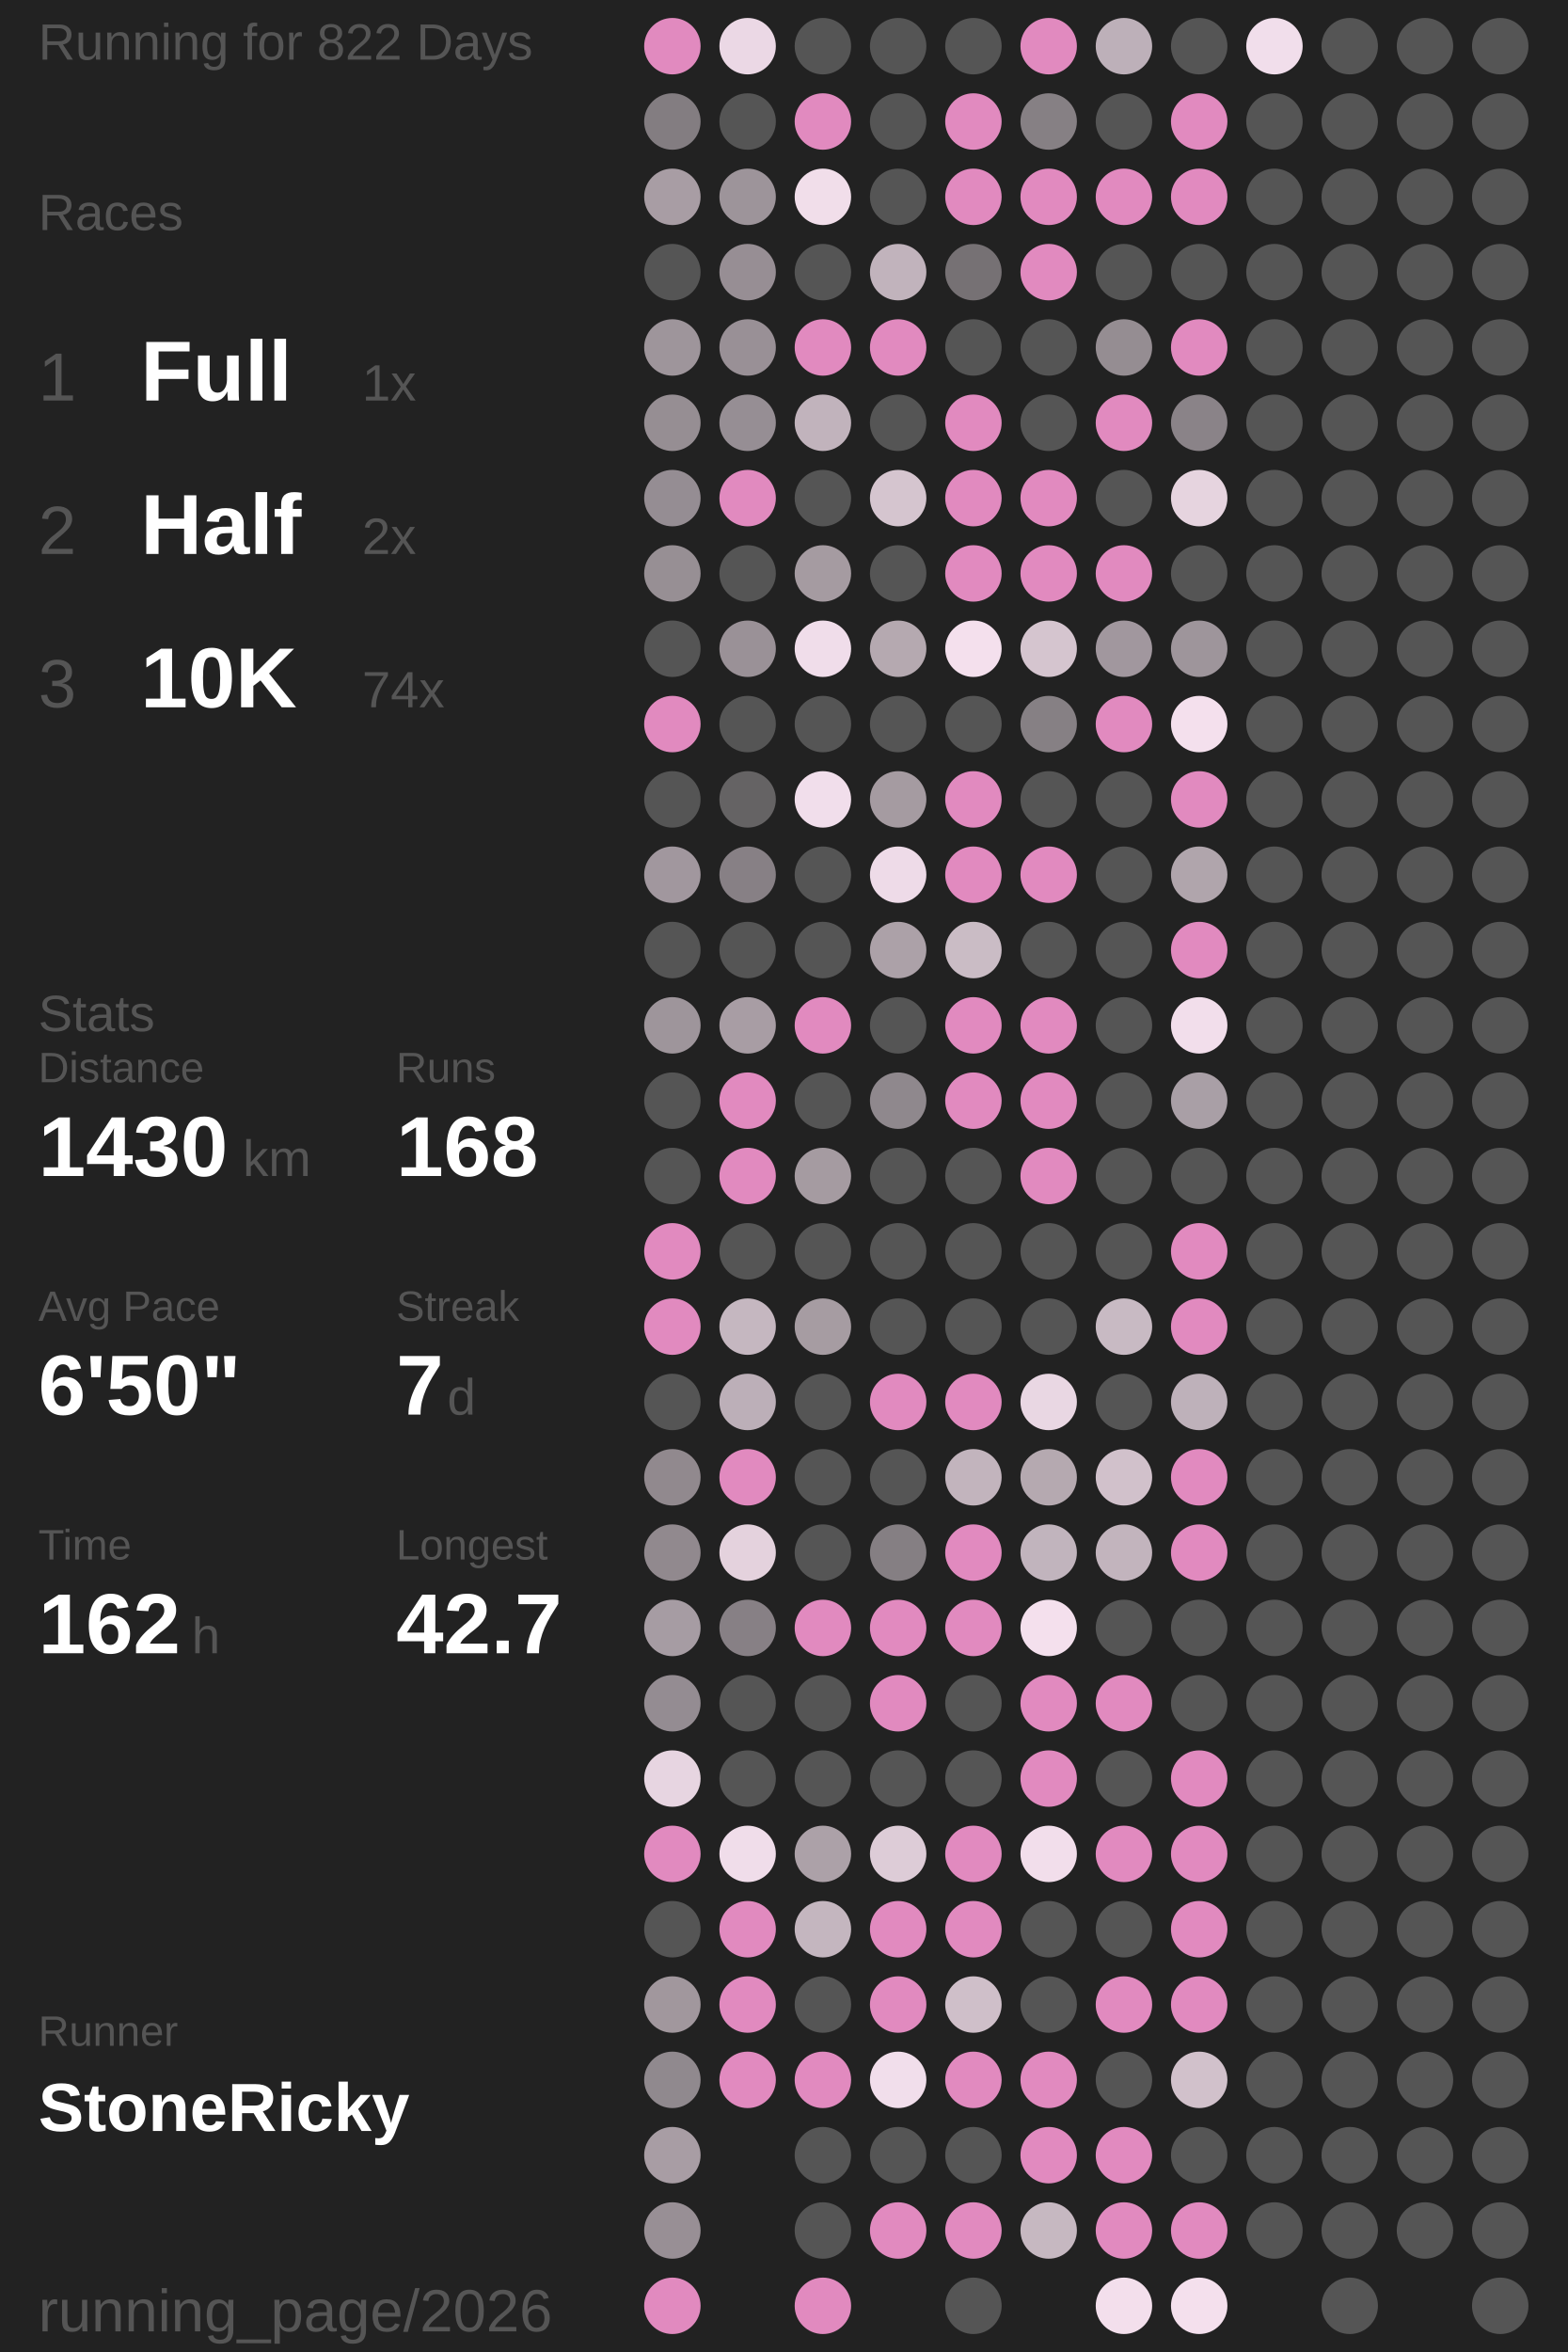
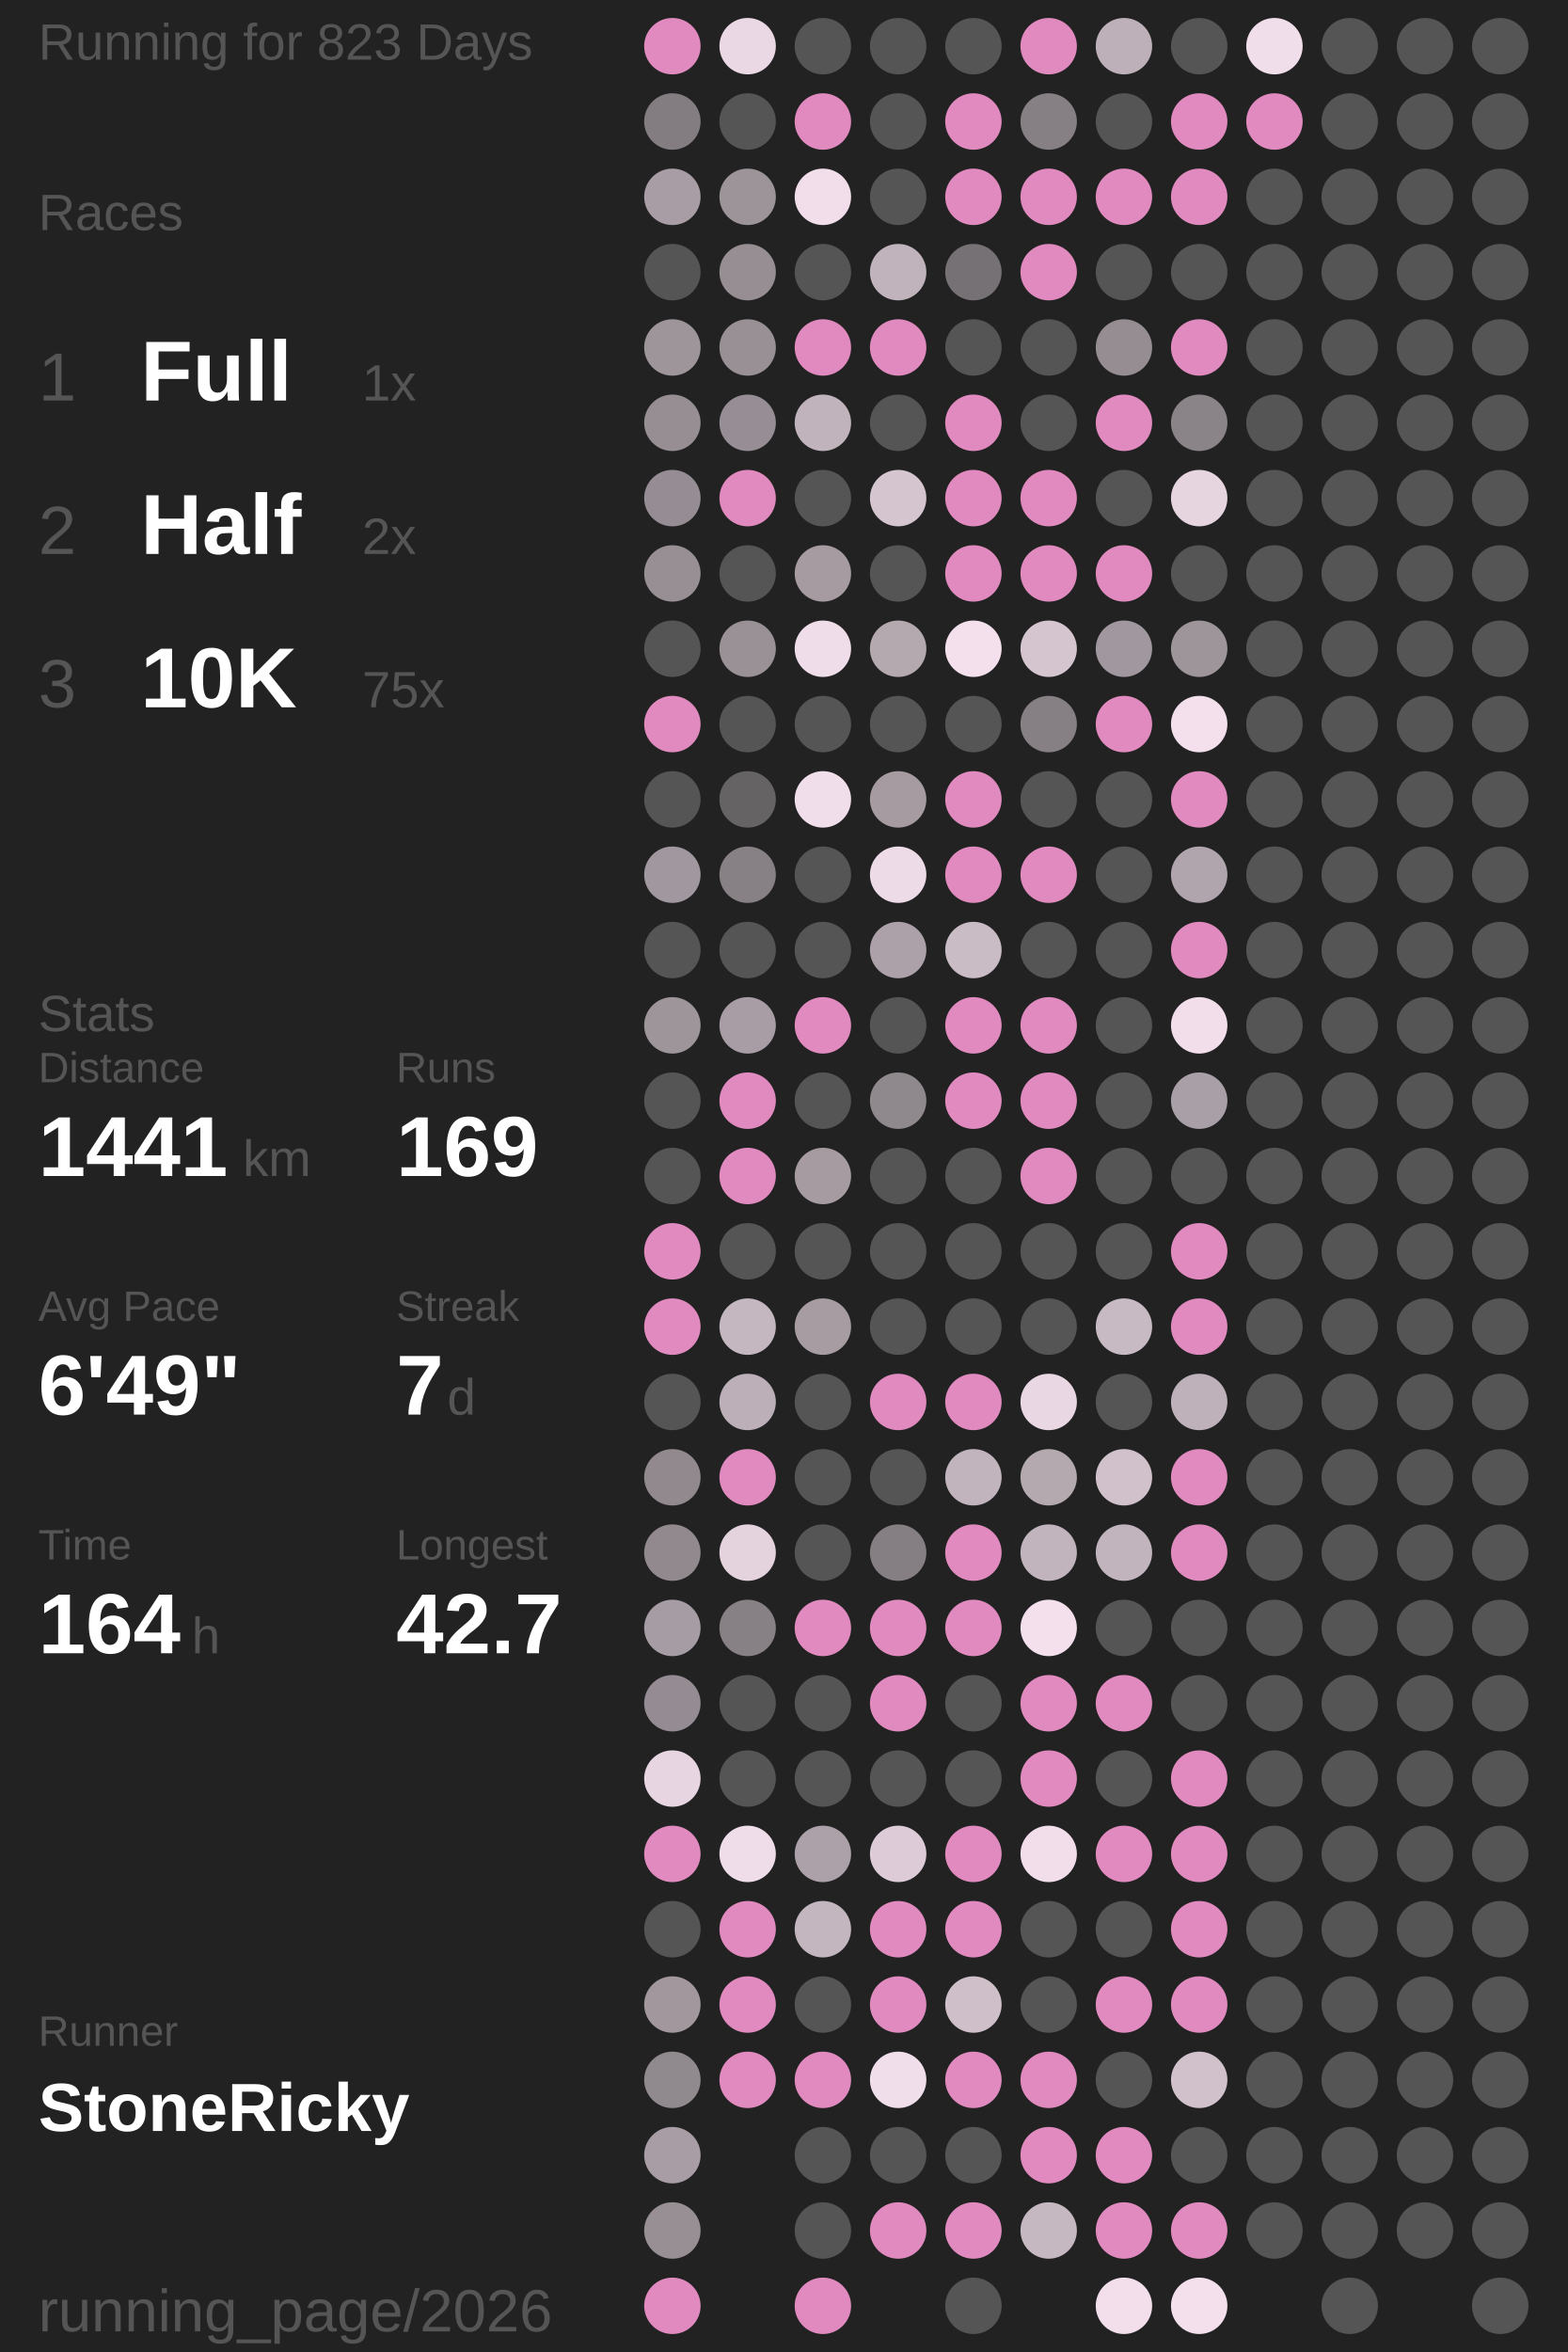
<svg xmlns="http://www.w3.org/2000/svg" baseProfile="full" height="300mm" version="1.1" viewBox="11,12,175,276" width="200mm">
  <defs />
  <rect fill="#222222" height="300" width="200" x="0" y="0" />
-   <text fill="#555555" style="font-size:6px; font-family:Arial;" x="11" y="19">Running for 822 Days</text>
+   <text fill="#555555" style="font-size:6px; font-family:Arial;" x="11" y="19">Running for 823 Days</text>
  <text fill="#555555" style="font-size:6px; font-family:Arial;" x="11" y="39">Races</text>
  <text fill="#555555" style="font-size:8px; font-family:Arial;" x="11" y="59">1</text>
  <text fill="#FFFFFF" style="font-size:10px; font-family:Arial; font-weight:bold;" x="23" y="59">Full</text>
  <text fill="#555555" style="font-size:6px; font-family:Arial;" x="49" y="59">1x</text>
  <text fill="#555555" style="font-size:8px; font-family:Arial;" x="11" y="77">2</text>
  <text fill="#FFFFFF" style="font-size:10px; font-family:Arial; font-weight:bold;" x="23" y="77">Half</text>
  <text fill="#555555" style="font-size:6px; font-family:Arial;" x="49" y="77">2x</text>
  <text fill="#555555" style="font-size:8px; font-family:Arial;" x="11" y="95">3</text>
  <text fill="#FFFFFF" style="font-size:10px; font-family:Arial; font-weight:bold;" x="23" y="95">10K</text>
-   <text fill="#555555" style="font-size:6px; font-family:Arial;" x="49" y="95">74x</text>
+   <text fill="#555555" style="font-size:6px; font-family:Arial;" x="49" y="95">75x</text>
  <text fill="#555555" style="font-size:6px; font-family:Arial;" x="11" y="133">Stats</text>
  <text fill="#555555" style="font-size:5px; font-family:Arial;" x="11" y="139">Distance</text>
-   <text fill="#FFFFFF" style="font-size:10px; font-family:Arial; font-weight:bold;" x="11" y="150">1430</text>
+   <text fill="#FFFFFF" style="font-size:10px; font-family:Arial; font-weight:bold;" x="11" y="150">1441</text>
  <text fill="#555555" style="font-size:6px; font-family:Arial;" x="35" y="150">km</text>
  <text fill="#555555" style="font-size:5px; font-family:Arial;" x="53" y="139">Runs</text>
-   <text fill="#FFFFFF" style="font-size:10px; font-family:Arial; font-weight:bold;" x="53" y="150">168</text>
+   <text fill="#FFFFFF" style="font-size:10px; font-family:Arial; font-weight:bold;" x="53" y="150">169</text>
  <text fill="#555555" style="font-size:5px; font-family:Arial;" x="11" y="167">Avg Pace</text>
-   <text fill="#FFFFFF" style="font-size:10px; font-family:Arial; font-weight:bold;" x="11" y="178">6'50"</text>
+   <text fill="#FFFFFF" style="font-size:10px; font-family:Arial; font-weight:bold;" x="11" y="178">6'49"</text>
  <text fill="#555555" style="font-size:5px; font-family:Arial;" x="53" y="167">Streak</text>
  <text fill="#FFFFFF" style="font-size:10px; font-family:Arial; font-weight:bold;" x="53" y="178">7</text>
  <text fill="#555555" style="font-size:6px; font-family:Arial;" x="59" y="178">d</text>
  <text fill="#555555" style="font-size:5px; font-family:Arial;" x="11" y="195">Time</text>
-   <text fill="#FFFFFF" style="font-size:10px; font-family:Arial; font-weight:bold;" x="11" y="206">162</text>
+   <text fill="#FFFFFF" style="font-size:10px; font-family:Arial; font-weight:bold;" x="11" y="206">164</text>
  <text fill="#555555" style="font-size:6px; font-family:Arial;" x="29" y="206">h</text>
  <text fill="#555555" style="font-size:5px; font-family:Arial;" x="53" y="195">Longest</text>
  <text fill="#FFFFFF" style="font-size:10px; font-family:Arial; font-weight:bold;" x="53" y="206">42.7</text>
  <text fill="#555555" style="font-size:5px; font-family:Arial;" x="11" y="252.065">Runner</text>
  <text fill="#FFFFFF" style="font-size:8px; font-family:Arial; font-weight:bold;" x="11" y="262.065">StoneRicky</text>
  <text fill="#555555" style="font-size:7px; font-family:Arial;" x="11" y="285.581">running_page/2026</text>
  <circle cx="85.417" cy="17.419" fill="#E18ABF" r="3.312" />
  <circle cx="85.417" cy="26.258" fill="#837d81" r="3.312" />
  <circle cx="85.417" cy="35.097" fill="#a89da4" r="3.312" />
  <circle cx="85.417" cy="43.935" fill="#555555" r="3.312" />
  <circle cx="85.417" cy="52.774" fill="#9e959b" r="3.312" />
  <circle cx="85.417" cy="61.613" fill="#968e93" r="3.312" />
  <circle cx="85.417" cy="70.452" fill="#958d93" r="3.312" />
  <circle cx="85.417" cy="79.29" fill="#978f94" r="3.312" />
  <circle cx="85.417" cy="88.129" fill="#555555" r="3.312" />
  <circle cx="85.417" cy="96.968" fill="#E18ABF" r="3.312" />
  <circle cx="85.417" cy="105.806" fill="#555555" r="3.312" />
  <circle cx="85.417" cy="114.645" fill="#a1979e" r="3.312" />
  <circle cx="85.417" cy="123.484" fill="#555555" r="3.312" />
  <circle cx="85.417" cy="132.323" fill="#9e959b" r="3.312" />
  <circle cx="85.417" cy="141.161" fill="#555555" r="3.312" />
  <circle cx="85.417" cy="150" fill="#555555" r="3.312" />
  <circle cx="85.417" cy="158.839" fill="#E18ABF" r="3.312" />
  <circle cx="85.417" cy="167.677" fill="#E18ABF" r="3.312" />
  <circle cx="85.417" cy="176.516" fill="#555555" r="3.312" />
  <circle cx="85.417" cy="185.355" fill="#91898e" r="3.312" />
  <circle cx="85.417" cy="194.194" fill="#91898e" r="3.312" />
  <circle cx="85.417" cy="203.032" fill="#a69ca3" r="3.312" />
  <circle cx="85.417" cy="211.871" fill="#948c92" r="3.312" />
  <circle cx="85.417" cy="220.71" fill="#e7d5e1" r="3.312" />
  <circle cx="85.417" cy="229.548" fill="#E18ABF" r="3.312" />
  <circle cx="85.417" cy="238.387" fill="#555555" r="3.312" />
  <circle cx="85.417" cy="247.226" fill="#a1979d" r="3.312" />
  <circle cx="85.417" cy="256.065" fill="#90898e" r="3.312" />
  <circle cx="85.417" cy="264.903" fill="#a89da4" r="3.312" />
  <circle cx="85.417" cy="273.742" fill="#988f95" r="3.312" />
  <circle cx="85.417" cy="282.581" fill="#E18ABF" r="3.312" />
  <circle cx="94.25" cy="17.419" fill="#ebd8e5" r="3.312" />
  <circle cx="94.25" cy="26.258" fill="#555555" r="3.312" />
  <circle cx="94.25" cy="35.097" fill="#9d949a" r="3.312" />
  <circle cx="94.25" cy="43.935" fill="#978e94" r="3.312" />
  <circle cx="94.25" cy="52.774" fill="#999096" r="3.312" />
  <circle cx="94.25" cy="61.613" fill="#968e94" r="3.312" />
  <circle cx="94.25" cy="70.452" fill="#E18ABF" r="3.312" />
  <circle cx="94.25" cy="79.29" fill="#555555" r="3.312" />
  <circle cx="94.25" cy="88.129" fill="#9a9197" r="3.312" />
  <circle cx="94.25" cy="96.968" fill="#555555" r="3.312" />
  <circle cx="94.25" cy="105.806" fill="#656364" r="3.312" />
  <circle cx="94.25" cy="114.645" fill="#878085" r="3.312" />
  <circle cx="94.25" cy="123.484" fill="#555555" r="3.312" />
  <circle cx="94.25" cy="132.323" fill="#a89da4" r="3.312" />
  <circle cx="94.25" cy="141.161" fill="#E18ABF" r="3.312" />
  <circle cx="94.25" cy="150" fill="#E18ABF" r="3.312" />
  <circle cx="94.25" cy="158.839" fill="#555555" r="3.312" />
  <circle cx="94.25" cy="167.677" fill="#c5b7c0" r="3.312" />
  <circle cx="94.25" cy="176.516" fill="#bcafb8" r="3.312" />
  <circle cx="94.25" cy="185.355" fill="#E18ABF" r="3.312" />
  <circle cx="94.25" cy="194.194" fill="#e4d2dd" r="3.312" />
  <circle cx="94.25" cy="203.032" fill="#878085" r="3.312" />
  <circle cx="94.25" cy="211.871" fill="#555555" r="3.312" />
  <circle cx="94.25" cy="220.71" fill="#555555" r="3.312" />
  <circle cx="94.25" cy="229.548" fill="#f0ddea" r="3.312" />
  <circle cx="94.25" cy="238.387" fill="#E18ABF" r="3.312" />
  <circle cx="94.25" cy="247.226" fill="#E18ABF" r="3.312" />
  <circle cx="94.25" cy="256.065" fill="#E18ABF" r="3.312" />
  <circle cx="103.083" cy="17.419" fill="#555555" r="3.312" />
  <circle cx="103.083" cy="26.258" fill="#E18ABF" r="3.312" />
  <circle cx="103.083" cy="35.097" fill="#f1deea" r="3.312" />
  <circle cx="103.083" cy="43.935" fill="#555555" r="3.312" />
  <circle cx="103.083" cy="52.774" fill="#E18ABF" r="3.312" />
  <circle cx="103.083" cy="61.613" fill="#c1b3bc" r="3.312" />
  <circle cx="103.083" cy="70.452" fill="#555555" r="3.312" />
  <circle cx="103.083" cy="79.29" fill="#a59ba1" r="3.312" />
  <circle cx="103.083" cy="88.129" fill="#f0ddea" r="3.312" />
  <circle cx="103.083" cy="96.968" fill="#555555" r="3.312" />
  <circle cx="103.083" cy="105.806" fill="#f1deeb" r="3.312" />
  <circle cx="103.083" cy="114.645" fill="#555555" r="3.312" />
  <circle cx="103.083" cy="123.484" fill="#555555" r="3.312" />
  <circle cx="103.083" cy="132.323" fill="#E18ABF" r="3.312" />
  <circle cx="103.083" cy="141.161" fill="#555555" r="3.312" />
  <circle cx="103.083" cy="150" fill="#a59ba1" r="3.312" />
  <circle cx="103.083" cy="158.839" fill="#555555" r="3.312" />
  <circle cx="103.083" cy="167.677" fill="#a69ca2" r="3.312" />
  <circle cx="103.083" cy="176.516" fill="#555555" r="3.312" />
  <circle cx="103.083" cy="185.355" fill="#555555" r="3.312" />
  <circle cx="103.083" cy="194.194" fill="#555555" r="3.312" />
  <circle cx="103.083" cy="203.032" fill="#E18ABF" r="3.312" />
  <circle cx="103.083" cy="211.871" fill="#555555" r="3.312" />
  <circle cx="103.083" cy="220.71" fill="#555555" r="3.312" />
  <circle cx="103.083" cy="229.548" fill="#aca1a8" r="3.312" />
  <circle cx="103.083" cy="238.387" fill="#c4b6bf" r="3.312" />
  <circle cx="103.083" cy="247.226" fill="#555555" r="3.312" />
  <circle cx="103.083" cy="256.065" fill="#E18ABF" r="3.312" />
  <circle cx="103.083" cy="264.903" fill="#555555" r="3.312" />
  <circle cx="103.083" cy="273.742" fill="#555555" r="3.312" />
  <circle cx="103.083" cy="282.581" fill="#E18ABF" r="3.312" />
  <circle cx="111.917" cy="17.419" fill="#555555" r="3.312" />
  <circle cx="111.917" cy="26.258" fill="#555555" r="3.312" />
  <circle cx="111.917" cy="35.097" fill="#555555" r="3.312" />
  <circle cx="111.917" cy="43.935" fill="#c1b3bc" r="3.312" />
  <circle cx="111.917" cy="52.774" fill="#E18ABF" r="3.312" />
  <circle cx="111.917" cy="61.613" fill="#555555" r="3.312" />
  <circle cx="111.917" cy="70.452" fill="#d5c5cf" r="3.312" />
  <circle cx="111.917" cy="79.29" fill="#555555" r="3.312" />
  <circle cx="111.917" cy="88.129" fill="#b5a9b0" r="3.312" />
  <circle cx="111.917" cy="96.968" fill="#555555" r="3.312" />
  <circle cx="111.917" cy="105.806" fill="#a59ba1" r="3.312" />
  <circle cx="111.917" cy="114.645" fill="#eedbe8" r="3.312" />
  <circle cx="111.917" cy="123.484" fill="#aca1a8" r="3.312" />
  <circle cx="111.917" cy="132.323" fill="#555555" r="3.312" />
  <circle cx="111.917" cy="141.161" fill="#8f888d" r="3.312" />
  <circle cx="111.917" cy="150" fill="#555555" r="3.312" />
  <circle cx="111.917" cy="158.839" fill="#555555" r="3.312" />
  <circle cx="111.917" cy="167.677" fill="#555555" r="3.312" />
  <circle cx="111.917" cy="176.516" fill="#E18ABF" r="3.312" />
  <circle cx="111.917" cy="185.355" fill="#555555" r="3.312" />
  <circle cx="111.917" cy="194.194" fill="#857f83" r="3.312" />
  <circle cx="111.917" cy="203.032" fill="#E18ABF" r="3.312" />
  <circle cx="111.917" cy="211.871" fill="#E18ABF" r="3.312" />
  <circle cx="111.917" cy="220.71" fill="#555555" r="3.312" />
  <circle cx="111.917" cy="229.548" fill="#ddccd7" r="3.312" />
  <circle cx="111.917" cy="238.387" fill="#E18ABF" r="3.312" />
  <circle cx="111.917" cy="247.226" fill="#E18ABF" r="3.312" />
  <circle cx="111.917" cy="256.065" fill="#f1deeb" r="3.312" />
  <circle cx="111.917" cy="264.903" fill="#555555" r="3.312" />
  <circle cx="111.917" cy="273.742" fill="#E18ABF" r="3.312" />
  <circle cx="120.75" cy="17.419" fill="#555555" r="3.312" />
  <circle cx="120.75" cy="26.258" fill="#E18ABF" r="3.312" />
  <circle cx="120.75" cy="35.097" fill="#E18ABF" r="3.312" />
  <circle cx="120.75" cy="43.935" fill="#767174" r="3.312" />
  <circle cx="120.75" cy="52.774" fill="#555555" r="3.312" />
  <circle cx="120.75" cy="61.613" fill="#E18ABF" r="3.312" />
  <circle cx="120.75" cy="70.452" fill="#E18ABF" r="3.312" />
  <circle cx="120.75" cy="79.29" fill="#E18ABF" r="3.312" />
  <circle cx="120.75" cy="88.129" fill="#f4e0ed" r="3.312" />
  <circle cx="120.75" cy="96.968" fill="#555555" r="3.312" />
  <circle cx="120.75" cy="105.806" fill="#E18ABF" r="3.312" />
  <circle cx="120.75" cy="114.645" fill="#E18ABF" r="3.312" />
  <circle cx="120.75" cy="123.484" fill="#cabcc5" r="3.312" />
  <circle cx="120.75" cy="132.323" fill="#E18ABF" r="3.312" />
  <circle cx="120.75" cy="141.161" fill="#E18ABF" r="3.312" />
  <circle cx="120.75" cy="150" fill="#555555" r="3.312" />
  <circle cx="120.75" cy="158.839" fill="#555555" r="3.312" />
  <circle cx="120.75" cy="167.677" fill="#555555" r="3.312" />
  <circle cx="120.75" cy="176.516" fill="#E18ABF" r="3.312" />
  <circle cx="120.75" cy="185.355" fill="#c2b4bd" r="3.312" />
  <circle cx="120.75" cy="194.194" fill="#E18ABF" r="3.312" />
  <circle cx="120.75" cy="203.032" fill="#E18ABF" r="3.312" />
  <circle cx="120.75" cy="211.871" fill="#555555" r="3.312" />
  <circle cx="120.75" cy="220.71" fill="#555555" r="3.312" />
  <circle cx="120.75" cy="229.548" fill="#E18ABF" r="3.312" />
  <circle cx="120.75" cy="238.387" fill="#E18ABF" r="3.312" />
  <circle cx="120.75" cy="247.226" fill="#cfbfc9" r="3.312" />
  <circle cx="120.75" cy="256.065" fill="#E18ABF" r="3.312" />
  <circle cx="120.75" cy="264.903" fill="#555555" r="3.312" />
  <circle cx="120.75" cy="273.742" fill="#E18ABF" r="3.312" />
  <circle cx="120.75" cy="282.581" fill="#555555" r="3.312" />
  <circle cx="129.583" cy="17.419" fill="#E18ABF" r="3.312" />
  <circle cx="129.583" cy="26.258" fill="#868084" r="3.312" />
  <circle cx="129.583" cy="35.097" fill="#E18ABF" r="3.312" />
  <circle cx="129.583" cy="43.935" fill="#E18ABF" r="3.312" />
  <circle cx="129.583" cy="52.774" fill="#555555" r="3.312" />
  <circle cx="129.583" cy="61.613" fill="#555555" r="3.312" />
  <circle cx="129.583" cy="70.452" fill="#E18ABF" r="3.312" />
  <circle cx="129.583" cy="79.29" fill="#E18ABF" r="3.312" />
  <circle cx="129.583" cy="88.129" fill="#d5c5cf" r="3.312" />
  <circle cx="129.583" cy="96.968" fill="#868084" r="3.312" />
  <circle cx="129.583" cy="105.806" fill="#555555" r="3.312" />
  <circle cx="129.583" cy="114.645" fill="#E18ABF" r="3.312" />
  <circle cx="129.583" cy="123.484" fill="#555555" r="3.312" />
  <circle cx="129.583" cy="132.323" fill="#E18ABF" r="3.312" />
  <circle cx="129.583" cy="141.161" fill="#E18ABF" r="3.312" />
  <circle cx="129.583" cy="150" fill="#E18ABF" r="3.312" />
  <circle cx="129.583" cy="158.839" fill="#555555" r="3.312" />
  <circle cx="129.583" cy="167.677" fill="#555555" r="3.312" />
  <circle cx="129.583" cy="176.516" fill="#e9d7e3" r="3.312" />
  <circle cx="129.583" cy="185.355" fill="#b5a9b0" r="3.312" />
  <circle cx="129.583" cy="194.194" fill="#c1b4bd" r="3.312" />
  <circle cx="129.583" cy="203.032" fill="#f4e0ed" r="3.312" />
  <circle cx="129.583" cy="211.871" fill="#E18ABF" r="3.312" />
  <circle cx="129.583" cy="220.71" fill="#E18ABF" r="3.312" />
  <circle cx="129.583" cy="229.548" fill="#f2deeb" r="3.312" />
  <circle cx="129.583" cy="238.387" fill="#555555" r="3.312" />
  <circle cx="129.583" cy="247.226" fill="#555555" r="3.312" />
  <circle cx="129.583" cy="256.065" fill="#E18ABF" r="3.312" />
  <circle cx="129.583" cy="264.903" fill="#E18ABF" r="3.312" />
  <circle cx="129.583" cy="273.742" fill="#c6b8c1" r="3.312" />
  <circle cx="138.417" cy="17.419" fill="#bdb0b9" r="3.312" />
  <circle cx="138.417" cy="26.258" fill="#555555" r="3.312" />
  <circle cx="138.417" cy="35.097" fill="#E18ABF" r="3.312" />
  <circle cx="138.417" cy="43.935" fill="#555555" r="3.312" />
  <circle cx="138.417" cy="52.774" fill="#958d92" r="3.312" />
  <circle cx="138.417" cy="61.613" fill="#E18ABF" r="3.312" />
  <circle cx="138.417" cy="70.452" fill="#555555" r="3.312" />
  <circle cx="138.417" cy="79.29" fill="#E18ABF" r="3.312" />
  <circle cx="138.417" cy="88.129" fill="#a1979e" r="3.312" />
  <circle cx="138.417" cy="96.968" fill="#E18ABF" r="3.312" />
  <circle cx="138.417" cy="105.806" fill="#555555" r="3.312" />
  <circle cx="138.417" cy="114.645" fill="#555555" r="3.312" />
  <circle cx="138.417" cy="123.484" fill="#555555" r="3.312" />
  <circle cx="138.417" cy="132.323" fill="#555555" r="3.312" />
  <circle cx="138.417" cy="141.161" fill="#555555" r="3.312" />
  <circle cx="138.417" cy="150" fill="#555555" r="3.312" />
  <circle cx="138.417" cy="158.839" fill="#555555" r="3.312" />
  <circle cx="138.417" cy="167.677" fill="#c8bac3" r="3.312" />
  <circle cx="138.417" cy="176.516" fill="#555555" r="3.312" />
  <circle cx="138.417" cy="185.355" fill="#d1c1cb" r="3.312" />
  <circle cx="138.417" cy="194.194" fill="#c2b4bd" r="3.312" />
  <circle cx="138.417" cy="203.032" fill="#555555" r="3.312" />
  <circle cx="138.417" cy="211.871" fill="#E18ABF" r="3.312" />
  <circle cx="138.417" cy="220.71" fill="#555555" r="3.312" />
  <circle cx="138.417" cy="229.548" fill="#E18ABF" r="3.312" />
  <circle cx="138.417" cy="238.387" fill="#555555" r="3.312" />
  <circle cx="138.417" cy="247.226" fill="#E18ABF" r="3.312" />
  <circle cx="138.417" cy="256.065" fill="#555555" r="3.312" />
  <circle cx="138.417" cy="264.903" fill="#E18ABF" r="3.312" />
  <circle cx="138.417" cy="273.742" fill="#E18ABF" r="3.312" />
  <circle cx="138.417" cy="282.581" fill="#f3dfec" r="3.312" />
  <circle cx="147.25" cy="17.419" fill="#555555" r="3.312" />
  <circle cx="147.25" cy="26.258" fill="#E18ABF" r="3.312" />
  <circle cx="147.25" cy="35.097" fill="#E18ABF" r="3.312" />
  <circle cx="147.25" cy="43.935" fill="#555555" r="3.312" />
  <circle cx="147.25" cy="52.774" fill="#E18ABF" r="3.312" />
  <circle cx="147.25" cy="61.613" fill="#8a8388" r="3.312" />
  <circle cx="147.25" cy="70.452" fill="#e6d4df" r="3.312" />
  <circle cx="147.25" cy="79.29" fill="#555555" r="3.312" />
  <circle cx="147.25" cy="88.129" fill="#9e959b" r="3.312" />
  <circle cx="147.25" cy="96.968" fill="#f4e0ed" r="3.312" />
  <circle cx="147.25" cy="105.806" fill="#E18ABF" r="3.312" />
  <circle cx="147.25" cy="114.645" fill="#b0a5ac" r="3.312" />
  <circle cx="147.25" cy="123.484" fill="#E18ABF" r="3.312" />
  <circle cx="147.25" cy="132.323" fill="#f2deeb" r="3.312" />
  <circle cx="147.25" cy="141.161" fill="#a99fa6" r="3.312" />
  <circle cx="147.25" cy="150" fill="#555555" r="3.312" />
  <circle cx="147.25" cy="158.839" fill="#E18ABF" r="3.312" />
  <circle cx="147.25" cy="167.677" fill="#E18ABF" r="3.312" />
  <circle cx="147.25" cy="176.516" fill="#beb1ba" r="3.312" />
  <circle cx="147.25" cy="185.355" fill="#E18ABF" r="3.312" />
  <circle cx="147.25" cy="194.194" fill="#E18ABF" r="3.312" />
  <circle cx="147.25" cy="203.032" fill="#555555" r="3.312" />
  <circle cx="147.25" cy="211.871" fill="#555555" r="3.312" />
  <circle cx="147.25" cy="220.71" fill="#E18ABF" r="3.312" />
  <circle cx="147.25" cy="229.548" fill="#E18ABF" r="3.312" />
  <circle cx="147.25" cy="238.387" fill="#E18ABF" r="3.312" />
  <circle cx="147.25" cy="247.226" fill="#E18ABF" r="3.312" />
  <circle cx="147.25" cy="256.065" fill="#d1c1cb" r="3.312" />
  <circle cx="147.25" cy="264.903" fill="#555555" r="3.312" />
  <circle cx="147.25" cy="273.742" fill="#E18ABF" r="3.312" />
  <circle cx="147.25" cy="282.581" fill="#f4e0ed" r="3.312" />
  <circle cx="156.083" cy="17.419" fill="#f1deeb" r="3.312" />
-   <circle cx="156.083" cy="26.258" fill="#555555" r="3.312" />
+   <circle cx="156.083" cy="26.258" fill="#E18ABF" r="3.312" />
  <circle cx="156.083" cy="35.097" fill="#555555" r="3.312" />
  <circle cx="156.083" cy="43.935" fill="#555555" r="3.312" />
  <circle cx="156.083" cy="52.774" fill="#555555" r="3.312" />
  <circle cx="156.083" cy="61.613" fill="#555555" r="3.312" />
  <circle cx="156.083" cy="70.452" fill="#555555" r="3.312" />
  <circle cx="156.083" cy="79.29" fill="#555555" r="3.312" />
  <circle cx="156.083" cy="88.129" fill="#555555" r="3.312" />
  <circle cx="156.083" cy="96.968" fill="#555555" r="3.312" />
  <circle cx="156.083" cy="105.806" fill="#555555" r="3.312" />
  <circle cx="156.083" cy="114.645" fill="#555555" r="3.312" />
  <circle cx="156.083" cy="123.484" fill="#555555" r="3.312" />
  <circle cx="156.083" cy="132.323" fill="#555555" r="3.312" />
  <circle cx="156.083" cy="141.161" fill="#555555" r="3.312" />
  <circle cx="156.083" cy="150" fill="#555555" r="3.312" />
  <circle cx="156.083" cy="158.839" fill="#555555" r="3.312" />
  <circle cx="156.083" cy="167.677" fill="#555555" r="3.312" />
  <circle cx="156.083" cy="176.516" fill="#555555" r="3.312" />
  <circle cx="156.083" cy="185.355" fill="#555555" r="3.312" />
  <circle cx="156.083" cy="194.194" fill="#555555" r="3.312" />
  <circle cx="156.083" cy="203.032" fill="#555555" r="3.312" />
  <circle cx="156.083" cy="211.871" fill="#555555" r="3.312" />
  <circle cx="156.083" cy="220.71" fill="#555555" r="3.312" />
  <circle cx="156.083" cy="229.548" fill="#555555" r="3.312" />
  <circle cx="156.083" cy="238.387" fill="#555555" r="3.312" />
  <circle cx="156.083" cy="247.226" fill="#555555" r="3.312" />
  <circle cx="156.083" cy="256.065" fill="#555555" r="3.312" />
  <circle cx="156.083" cy="264.903" fill="#555555" r="3.312" />
  <circle cx="156.083" cy="273.742" fill="#555555" r="3.312" />
  <circle cx="164.917" cy="17.419" fill="#555555" r="3.312" />
  <circle cx="164.917" cy="26.258" fill="#555555" r="3.312" />
  <circle cx="164.917" cy="35.097" fill="#555555" r="3.312" />
  <circle cx="164.917" cy="43.935" fill="#555555" r="3.312" />
  <circle cx="164.917" cy="52.774" fill="#555555" r="3.312" />
  <circle cx="164.917" cy="61.613" fill="#555555" r="3.312" />
  <circle cx="164.917" cy="70.452" fill="#555555" r="3.312" />
  <circle cx="164.917" cy="79.29" fill="#555555" r="3.312" />
  <circle cx="164.917" cy="88.129" fill="#555555" r="3.312" />
  <circle cx="164.917" cy="96.968" fill="#555555" r="3.312" />
  <circle cx="164.917" cy="105.806" fill="#555555" r="3.312" />
  <circle cx="164.917" cy="114.645" fill="#555555" r="3.312" />
  <circle cx="164.917" cy="123.484" fill="#555555" r="3.312" />
  <circle cx="164.917" cy="132.323" fill="#555555" r="3.312" />
  <circle cx="164.917" cy="141.161" fill="#555555" r="3.312" />
  <circle cx="164.917" cy="150" fill="#555555" r="3.312" />
  <circle cx="164.917" cy="158.839" fill="#555555" r="3.312" />
  <circle cx="164.917" cy="167.677" fill="#555555" r="3.312" />
  <circle cx="164.917" cy="176.516" fill="#555555" r="3.312" />
  <circle cx="164.917" cy="185.355" fill="#555555" r="3.312" />
  <circle cx="164.917" cy="194.194" fill="#555555" r="3.312" />
  <circle cx="164.917" cy="203.032" fill="#555555" r="3.312" />
  <circle cx="164.917" cy="211.871" fill="#555555" r="3.312" />
  <circle cx="164.917" cy="220.71" fill="#555555" r="3.312" />
  <circle cx="164.917" cy="229.548" fill="#555555" r="3.312" />
  <circle cx="164.917" cy="238.387" fill="#555555" r="3.312" />
  <circle cx="164.917" cy="247.226" fill="#555555" r="3.312" />
  <circle cx="164.917" cy="256.065" fill="#555555" r="3.312" />
  <circle cx="164.917" cy="264.903" fill="#555555" r="3.312" />
  <circle cx="164.917" cy="273.742" fill="#555555" r="3.312" />
  <circle cx="164.917" cy="282.581" fill="#555555" r="3.312" />
  <circle cx="173.75" cy="17.419" fill="#555555" r="3.312" />
  <circle cx="173.75" cy="26.258" fill="#555555" r="3.312" />
  <circle cx="173.75" cy="35.097" fill="#555555" r="3.312" />
  <circle cx="173.75" cy="43.935" fill="#555555" r="3.312" />
  <circle cx="173.75" cy="52.774" fill="#555555" r="3.312" />
  <circle cx="173.75" cy="61.613" fill="#555555" r="3.312" />
  <circle cx="173.75" cy="70.452" fill="#555555" r="3.312" />
  <circle cx="173.75" cy="79.29" fill="#555555" r="3.312" />
  <circle cx="173.75" cy="88.129" fill="#555555" r="3.312" />
  <circle cx="173.75" cy="96.968" fill="#555555" r="3.312" />
  <circle cx="173.75" cy="105.806" fill="#555555" r="3.312" />
  <circle cx="173.75" cy="114.645" fill="#555555" r="3.312" />
  <circle cx="173.75" cy="123.484" fill="#555555" r="3.312" />
  <circle cx="173.75" cy="132.323" fill="#555555" r="3.312" />
  <circle cx="173.75" cy="141.161" fill="#555555" r="3.312" />
  <circle cx="173.75" cy="150" fill="#555555" r="3.312" />
  <circle cx="173.75" cy="158.839" fill="#555555" r="3.312" />
  <circle cx="173.75" cy="167.677" fill="#555555" r="3.312" />
  <circle cx="173.75" cy="176.516" fill="#555555" r="3.312" />
  <circle cx="173.75" cy="185.355" fill="#555555" r="3.312" />
  <circle cx="173.75" cy="194.194" fill="#555555" r="3.312" />
  <circle cx="173.75" cy="203.032" fill="#555555" r="3.312" />
  <circle cx="173.75" cy="211.871" fill="#555555" r="3.312" />
  <circle cx="173.75" cy="220.71" fill="#555555" r="3.312" />
  <circle cx="173.75" cy="229.548" fill="#555555" r="3.312" />
  <circle cx="173.75" cy="238.387" fill="#555555" r="3.312" />
  <circle cx="173.75" cy="247.226" fill="#555555" r="3.312" />
  <circle cx="173.75" cy="256.065" fill="#555555" r="3.312" />
  <circle cx="173.75" cy="264.903" fill="#555555" r="3.312" />
  <circle cx="173.75" cy="273.742" fill="#555555" r="3.312" />
  <circle cx="182.583" cy="17.419" fill="#555555" r="3.312" />
  <circle cx="182.583" cy="26.258" fill="#555555" r="3.312" />
  <circle cx="182.583" cy="35.097" fill="#555555" r="3.312" />
  <circle cx="182.583" cy="43.935" fill="#555555" r="3.312" />
  <circle cx="182.583" cy="52.774" fill="#555555" r="3.312" />
  <circle cx="182.583" cy="61.613" fill="#555555" r="3.312" />
  <circle cx="182.583" cy="70.452" fill="#555555" r="3.312" />
  <circle cx="182.583" cy="79.29" fill="#555555" r="3.312" />
  <circle cx="182.583" cy="88.129" fill="#555555" r="3.312" />
  <circle cx="182.583" cy="96.968" fill="#555555" r="3.312" />
  <circle cx="182.583" cy="105.806" fill="#555555" r="3.312" />
  <circle cx="182.583" cy="114.645" fill="#555555" r="3.312" />
  <circle cx="182.583" cy="123.484" fill="#555555" r="3.312" />
  <circle cx="182.583" cy="132.323" fill="#555555" r="3.312" />
  <circle cx="182.583" cy="141.161" fill="#555555" r="3.312" />
  <circle cx="182.583" cy="150" fill="#555555" r="3.312" />
  <circle cx="182.583" cy="158.839" fill="#555555" r="3.312" />
  <circle cx="182.583" cy="167.677" fill="#555555" r="3.312" />
  <circle cx="182.583" cy="176.516" fill="#555555" r="3.312" />
  <circle cx="182.583" cy="185.355" fill="#555555" r="3.312" />
  <circle cx="182.583" cy="194.194" fill="#555555" r="3.312" />
  <circle cx="182.583" cy="203.032" fill="#555555" r="3.312" />
  <circle cx="182.583" cy="211.871" fill="#555555" r="3.312" />
  <circle cx="182.583" cy="220.71" fill="#555555" r="3.312" />
  <circle cx="182.583" cy="229.548" fill="#555555" r="3.312" />
  <circle cx="182.583" cy="238.387" fill="#555555" r="3.312" />
  <circle cx="182.583" cy="247.226" fill="#555555" r="3.312" />
  <circle cx="182.583" cy="256.065" fill="#555555" r="3.312" />
  <circle cx="182.583" cy="264.903" fill="#555555" r="3.312" />
  <circle cx="182.583" cy="273.742" fill="#555555" r="3.312" />
  <circle cx="182.583" cy="282.581" fill="#555555" r="3.312" />
</svg>
